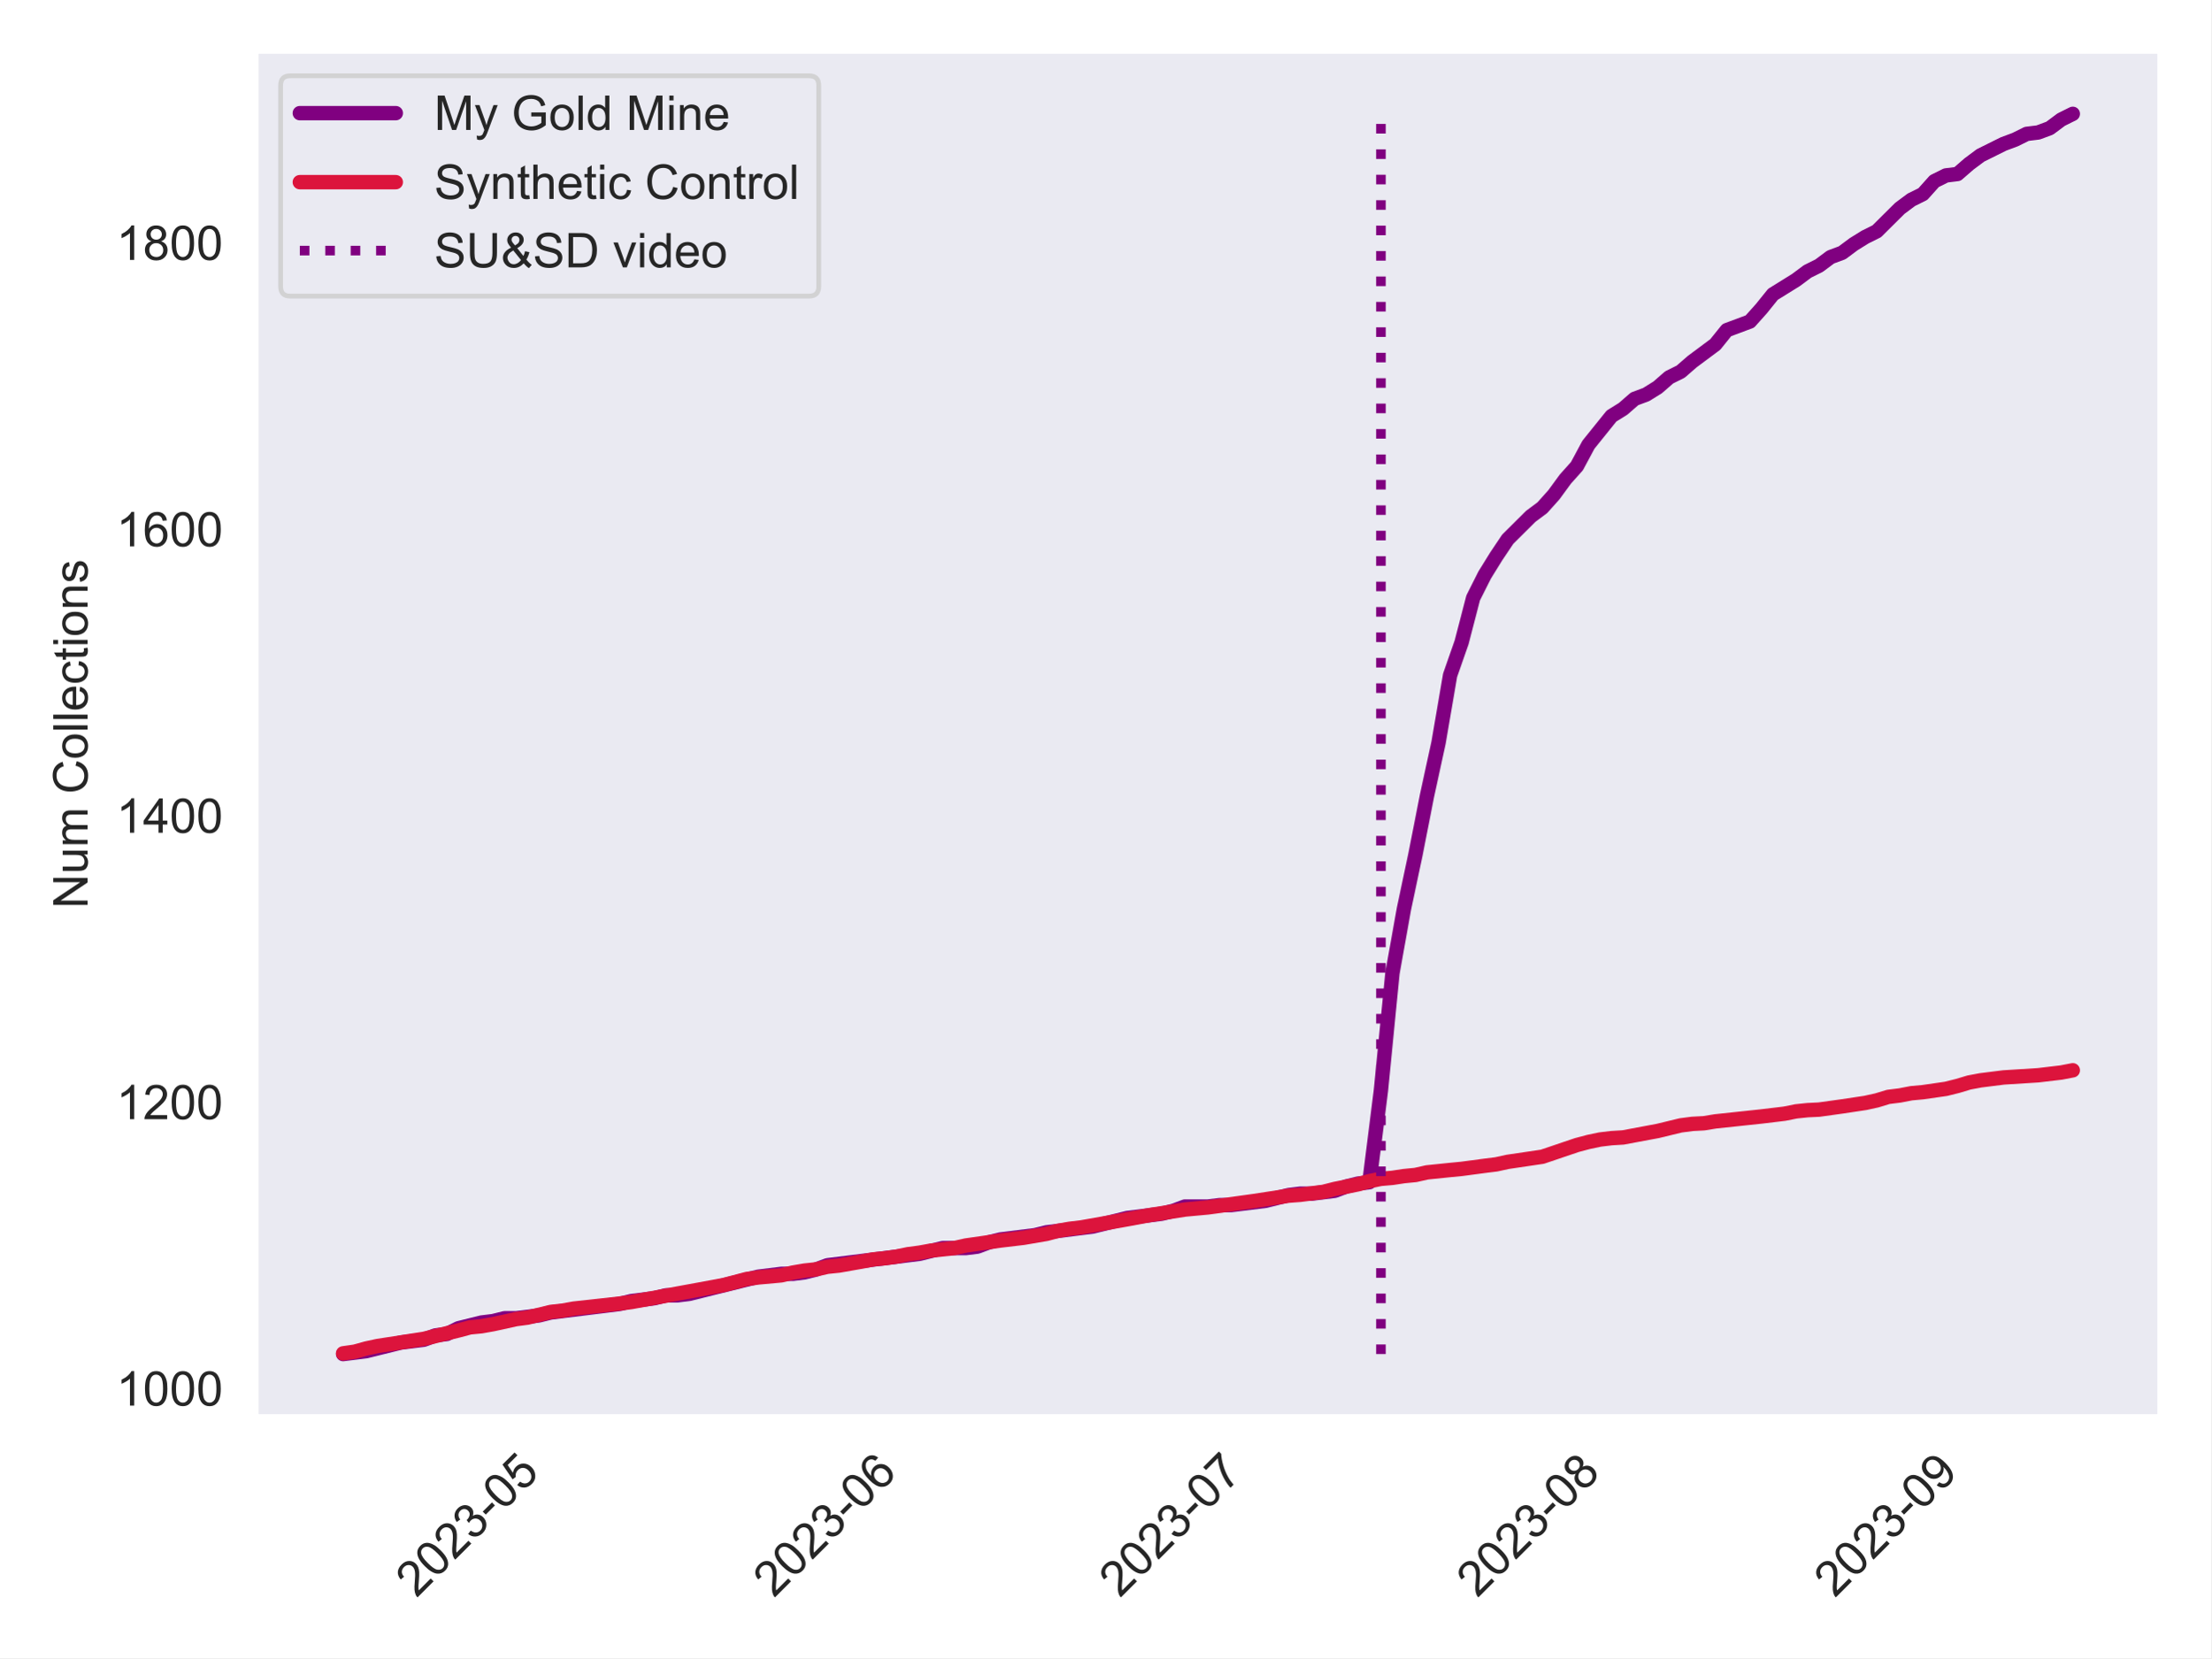
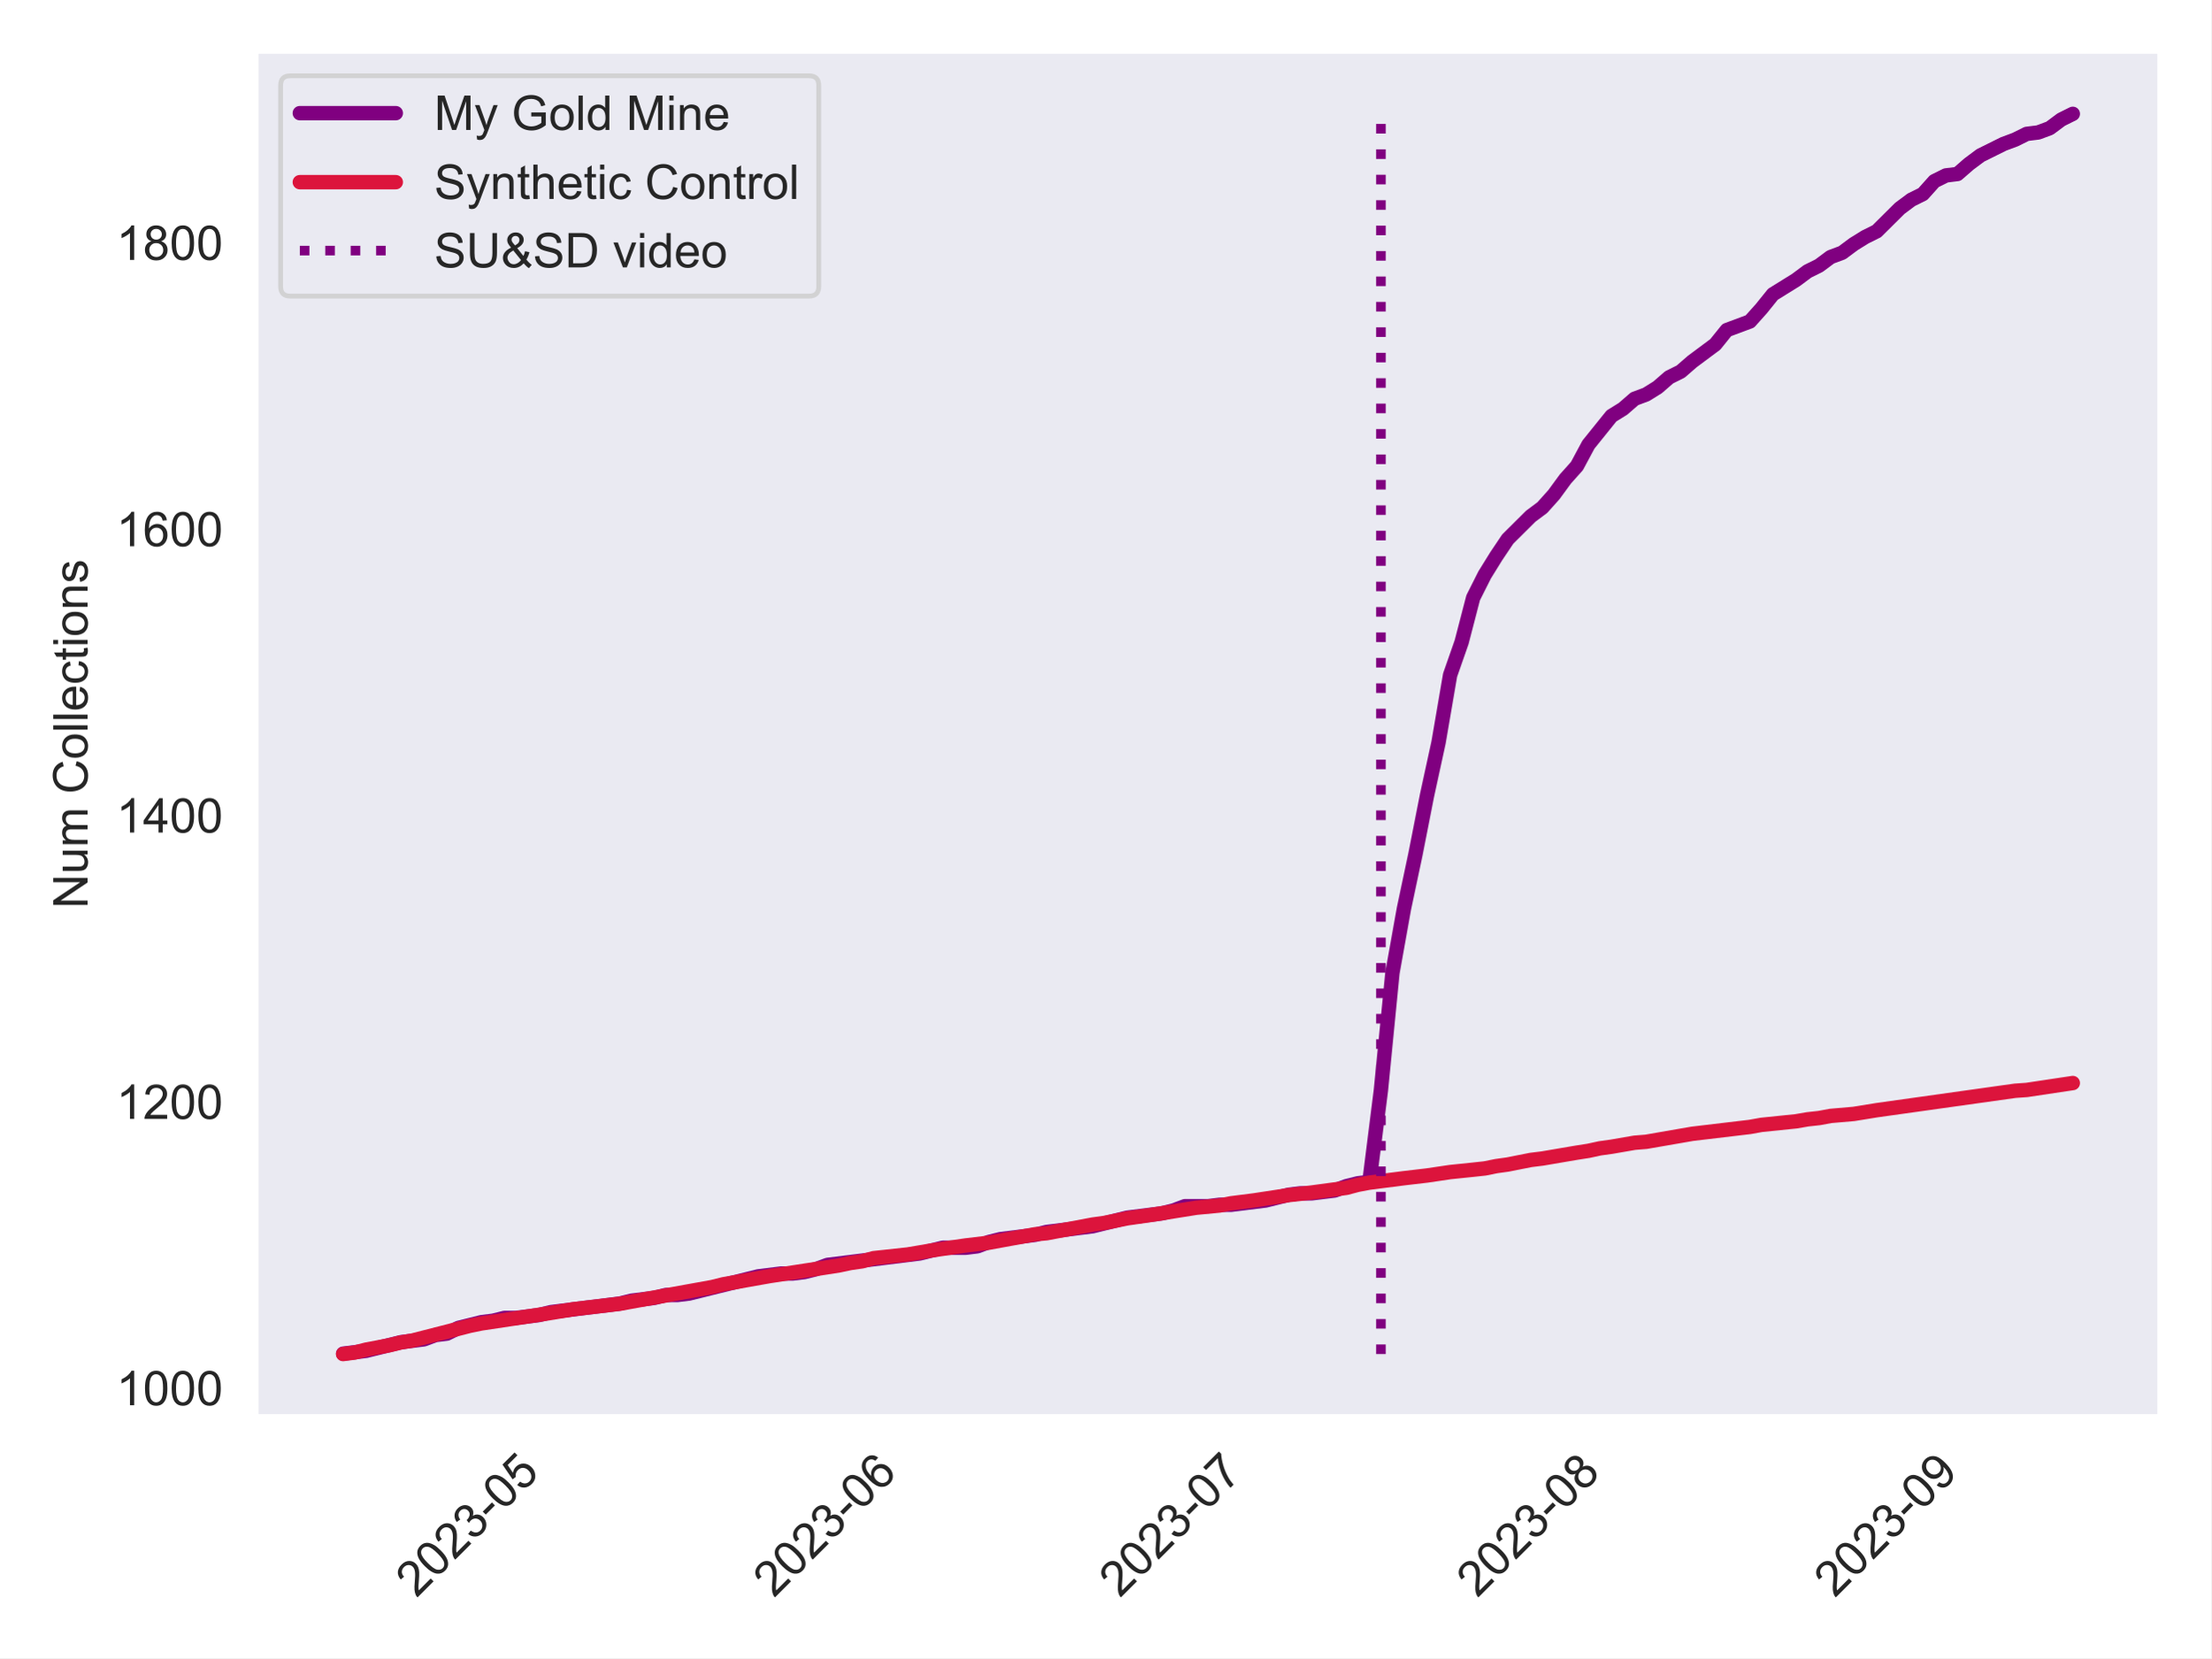
<svg xmlns="http://www.w3.org/2000/svg" xmlns:xlink="http://www.w3.org/1999/xlink" width="460.8pt" height="345.6pt" viewBox="0 0 460.8 345.6" version="1.1">
  <defs>
    <style type="text/css">*{stroke-linejoin: round; stroke-linecap: butt}</style>
  </defs>
  <g id="figure_1">
    <g id="patch_1">
      <path d="M 0 345.6  L 460.8 345.6  L 460.8 0  L 0 0  z " style="fill: #ffffff" />
    </g>
    <g id="axes_1">
      <g id="patch_2">
        <path d="M 53.48 295.153  L 450 295.153  L 450 10.8  L 53.48 10.8  z " style="fill: #eaeaf2" />
      </g>
      <g id="matplotlib.axis_1">
        <g id="xtick_1">
          <g id="text_1">
            <g style="fill: #262626" transform="translate(86.79253 333.1617) rotate(-45) scale(0.1 -0.1)">
              <defs>
                <path id="ArialMT-32" d="M 3222 541  L 3222 0  L 194 0  Q 188 203 259 391  Q 375 700 629 1000  Q 884 1300 1366 1694  Q 2113 2306 2375 2664  Q 2638 3022 2638 3341  Q 2638 3675 2398 3904  Q 2159 4134 1775 4134  Q 1369 4134 1125 3890  Q 881 3647 878 3216  L 300 3275  Q 359 3922 746 4261  Q 1134 4600 1788 4600  Q 2447 4600 2831 4234  Q 3216 3869 3216 3328  Q 3216 3053 3103 2787  Q 2991 2522 2730 2228  Q 2469 1934 1863 1422  Q 1356 997 1212 845  Q 1069 694 975 541  L 3222 541  z " transform="scale(0.015625)" />
                <path id="ArialMT-30" d="M 266 2259  Q 266 3072 433 3567  Q 600 4063 929 4331  Q 1259 4600 1759 4600  Q 2128 4600 2406 4451  Q 2684 4303 2865 4023  Q 3047 3744 3150 3342  Q 3253 2941 3253 2259  Q 3253 1453 3087 958  Q 2922 463 2592 192  Q 2263 -78 1759 -78  Q 1097 -78 719 397  Q 266 969 266 2259  z M 844 2259  Q 844 1131 1108 757  Q 1372 384 1759 384  Q 2147 384 2411 759  Q 2675 1134 2675 2259  Q 2675 3391 2411 3762  Q 2147 4134 1753 4134  Q 1366 4134 1134 3806  Q 844 3388 844 2259  z " transform="scale(0.015625)" />
                <path id="ArialMT-33" d="M 269 1209  L 831 1284  Q 928 806 1161 595  Q 1394 384 1728 384  Q 2125 384 2398 659  Q 2672 934 2672 1341  Q 2672 1728 2419 1979  Q 2166 2231 1775 2231  Q 1616 2231 1378 2169  L 1441 2663  Q 1497 2656 1531 2656  Q 1891 2656 2178 2843  Q 2466 3031 2466 3422  Q 2466 3731 2256 3934  Q 2047 4138 1716 4138  Q 1388 4138 1169 3931  Q 950 3725 888 3313  L 325 3413  Q 428 3978 793 4289  Q 1159 4600 1703 4600  Q 2078 4600 2393 4439  Q 2709 4278 2876 4000  Q 3044 3722 3044 3409  Q 3044 3113 2884 2869  Q 2725 2625 2413 2481  Q 2819 2388 3044 2092  Q 3269 1797 3269 1353  Q 3269 753 2831 336  Q 2394 -81 1725 -81  Q 1122 -81 723 278  Q 325 638 269 1209  z " transform="scale(0.015625)" />
                <path id="ArialMT-2d" d="M 203 1375  L 203 1941  L 1931 1941  L 1931 1375  L 203 1375  z " transform="scale(0.015625)" />
                <path id="ArialMT-35" d="M 266 1200  L 856 1250  Q 922 819 1161 601  Q 1400 384 1738 384  Q 2144 384 2425 690  Q 2706 997 2706 1503  Q 2706 1984 2436 2262  Q 2166 2541 1728 2541  Q 1456 2541 1237 2417  Q 1019 2294 894 2097  L 366 2166  L 809 4519  L 3088 4519  L 3088 3981  L 1259 3981  L 1013 2750  Q 1425 3038 1878 3038  Q 2478 3038 2890 2622  Q 3303 2206 3303 1553  Q 3303 931 2941 478  Q 2500 -78 1738 -78  Q 1113 -78 717 272  Q 322 622 266 1200  z " transform="scale(0.015625)" />
              </defs>
              <use xlink:href="#ArialMT-32" />
              <use xlink:href="#ArialMT-30" x="55.615" />
              <use xlink:href="#ArialMT-32" x="111.23" />
              <use xlink:href="#ArialMT-33" x="166.846" />
              <use xlink:href="#ArialMT-2d" x="222.461" />
              <use xlink:href="#ArialMT-30" x="255.762" />
              <use xlink:href="#ArialMT-35" x="311.377" />
            </g>
          </g>
        </g>
        <g id="xtick_2">
          <g id="text_2">
            <g style="fill: #262626" transform="translate(161.2902 333.1617) rotate(-45) scale(0.1 -0.1)">
              <defs>
                <path id="ArialMT-36" d="M 3184 3459  L 2625 3416  Q 2550 3747 2413 3897  Q 2184 4138 1850 4138  Q 1581 4138 1378 3988  Q 1113 3794 959 3422  Q 806 3050 800 2363  Q 1003 2672 1297 2822  Q 1591 2972 1913 2972  Q 2475 2972 2870 2558  Q 3266 2144 3266 1488  Q 3266 1056 3080 686  Q 2894 316 2569 119  Q 2244 -78 1831 -78  Q 1128 -78 684 439  Q 241 956 241 2144  Q 241 3472 731 4075  Q 1159 4600 1884 4600  Q 2425 4600 2770 4297  Q 3116 3994 3184 3459  z M 888 1484  Q 888 1194 1011 928  Q 1134 663 1356 523  Q 1578 384 1822 384  Q 2178 384 2434 671  Q 2691 959 2691 1453  Q 2691 1928 2437 2201  Q 2184 2475 1800 2475  Q 1419 2475 1153 2201  Q 888 1928 888 1484  z " transform="scale(0.015625)" />
              </defs>
              <use xlink:href="#ArialMT-32" />
              <use xlink:href="#ArialMT-30" x="55.615" />
              <use xlink:href="#ArialMT-32" x="111.23" />
              <use xlink:href="#ArialMT-33" x="166.846" />
              <use xlink:href="#ArialMT-2d" x="222.461" />
              <use xlink:href="#ArialMT-30" x="255.762" />
              <use xlink:href="#ArialMT-36" x="311.377" />
            </g>
          </g>
        </g>
        <g id="xtick_3">
          <g id="text_3">
            <g style="fill: #262626" transform="translate(233.3848 333.1617) rotate(-45) scale(0.1 -0.1)">
              <defs>
                <path id="ArialMT-37" d="M 303 3981  L 303 4522  L 3269 4522  L 3269 4084  Q 2831 3619 2401 2847  Q 1972 2075 1738 1259  Q 1569 684 1522 0  L 944 0  Q 953 541 1156 1306  Q 1359 2072 1739 2783  Q 2119 3494 2547 3981  L 303 3981  z " transform="scale(0.015625)" />
              </defs>
              <use xlink:href="#ArialMT-32" />
              <use xlink:href="#ArialMT-30" x="55.615" />
              <use xlink:href="#ArialMT-32" x="111.23" />
              <use xlink:href="#ArialMT-33" x="166.846" />
              <use xlink:href="#ArialMT-2d" x="222.461" />
              <use xlink:href="#ArialMT-30" x="255.762" />
              <use xlink:href="#ArialMT-37" x="311.377" />
            </g>
          </g>
        </g>
        <g id="xtick_4">
          <g id="text_4">
            <g style="fill: #262626" transform="translate(307.8825 333.1617) rotate(-45) scale(0.1 -0.1)">
              <defs>
                <path id="ArialMT-38" d="M 1131 2484  Q 781 2613 612 2850  Q 444 3088 444 3419  Q 444 3919 803 4259  Q 1163 4600 1759 4600  Q 2359 4600 2725 4251  Q 3091 3903 3091 3403  Q 3091 3084 2923 2848  Q 2756 2613 2416 2484  Q 2838 2347 3058 2040  Q 3278 1734 3278 1309  Q 3278 722 2862 322  Q 2447 -78 1769 -78  Q 1091 -78 675 323  Q 259 725 259 1325  Q 259 1772 486 2073  Q 713 2375 1131 2484  z M 1019 3438  Q 1019 3113 1228 2906  Q 1438 2700 1772 2700  Q 2097 2700 2305 2904  Q 2513 3109 2513 3406  Q 2513 3716 2298 3927  Q 2084 4138 1766 4138  Q 1444 4138 1231 3931  Q 1019 3725 1019 3438  z M 838 1322  Q 838 1081 952 856  Q 1066 631 1291 507  Q 1516 384 1775 384  Q 2178 384 2440 643  Q 2703 903 2703 1303  Q 2703 1709 2433 1975  Q 2163 2241 1756 2241  Q 1359 2241 1098 1978  Q 838 1716 838 1322  z " transform="scale(0.015625)" />
              </defs>
              <use xlink:href="#ArialMT-32" />
              <use xlink:href="#ArialMT-30" x="55.615" />
              <use xlink:href="#ArialMT-32" x="111.23" />
              <use xlink:href="#ArialMT-33" x="166.846" />
              <use xlink:href="#ArialMT-2d" x="222.461" />
              <use xlink:href="#ArialMT-30" x="255.762" />
              <use xlink:href="#ArialMT-38" x="311.377" />
            </g>
          </g>
        </g>
        <g id="xtick_5">
          <g id="text_5">
            <g style="fill: #262626" transform="translate(382.3802 333.1617) rotate(-45) scale(0.1 -0.1)">
              <defs>
                <path id="ArialMT-39" d="M 350 1059  L 891 1109  Q 959 728 1153 556  Q 1347 384 1650 384  Q 1909 384 2104 503  Q 2300 622 2425 820  Q 2550 1019 2634 1356  Q 2719 1694 2719 2044  Q 2719 2081 2716 2156  Q 2547 1888 2255 1720  Q 1963 1553 1622 1553  Q 1053 1553 659 1965  Q 266 2378 266 3053  Q 266 3750 677 4175  Q 1088 4600 1706 4600  Q 2153 4600 2523 4359  Q 2894 4119 3086 3673  Q 3278 3228 3278 2384  Q 3278 1506 3087 986  Q 2897 466 2520 194  Q 2144 -78 1638 -78  Q 1100 -78 759 220  Q 419 519 350 1059  z M 2653 3081  Q 2653 3566 2395 3850  Q 2138 4134 1775 4134  Q 1400 4134 1122 3828  Q 844 3522 844 3034  Q 844 2597 1108 2323  Q 1372 2050 1759 2050  Q 2150 2050 2401 2323  Q 2653 2597 2653 3081  z " transform="scale(0.015625)" />
              </defs>
              <use xlink:href="#ArialMT-32" />
              <use xlink:href="#ArialMT-30" x="55.615" />
              <use xlink:href="#ArialMT-32" x="111.23" />
              <use xlink:href="#ArialMT-33" x="166.846" />
              <use xlink:href="#ArialMT-2d" x="222.461" />
              <use xlink:href="#ArialMT-30" x="255.762" />
              <use xlink:href="#ArialMT-39" x="311.377" />
            </g>
          </g>
        </g>
      </g>
      <g id="matplotlib.axis_2">
        <g id="ytick_1">
          <g id="text_6">
-             <g style="fill: #262626" transform="translate(24.23625 292.9707) scale(0.1 -0.1)">
+             <g style="fill: #262626" transform="translate(24.23625 292.8938) scale(0.1 -0.1)">
              <defs>
                <path id="ArialMT-31" d="M 2384 0  L 1822 0  L 1822 3584  Q 1619 3391 1289 3197  Q 959 3003 697 2906  L 697 3450  Q 1169 3672 1522 3987  Q 1875 4303 2022 4600  L 2384 4600  L 2384 0  z " transform="scale(0.015625)" />
              </defs>
              <use xlink:href="#ArialMT-31" />
              <use xlink:href="#ArialMT-30" x="55.615" />
              <use xlink:href="#ArialMT-30" x="111.23" />
              <use xlink:href="#ArialMT-30" x="166.846" />
            </g>
          </g>
        </g>
        <g id="ytick_2">
          <g id="text_7">
-             <g style="fill: #262626" transform="translate(24.23625 233.2703) scale(0.1 -0.1)">
+             <g style="fill: #262626" transform="translate(24.23625 233.2107) scale(0.1 -0.1)">
              <use xlink:href="#ArialMT-31" />
              <use xlink:href="#ArialMT-32" x="55.615" />
              <use xlink:href="#ArialMT-30" x="111.23" />
              <use xlink:href="#ArialMT-30" x="166.846" />
            </g>
          </g>
        </g>
        <g id="ytick_3">
          <g id="text_8">
-             <g style="fill: #262626" transform="translate(24.23625 173.57) scale(0.1 -0.1)">
+             <g style="fill: #262626" transform="translate(24.23625 173.5276) scale(0.1 -0.1)">
              <defs>
                <path id="ArialMT-34" d="M 2069 0  L 2069 1097  L 81 1097  L 81 1613  L 2172 4581  L 2631 4581  L 2631 1613  L 3250 1613  L 3250 1097  L 2631 1097  L 2631 0  L 2069 0  z M 2069 1613  L 2069 3678  L 634 1613  L 2069 1613  z " transform="scale(0.015625)" />
              </defs>
              <use xlink:href="#ArialMT-31" />
              <use xlink:href="#ArialMT-34" x="55.615" />
              <use xlink:href="#ArialMT-30" x="111.23" />
              <use xlink:href="#ArialMT-30" x="166.846" />
            </g>
          </g>
        </g>
        <g id="ytick_4">
          <g id="text_9">
-             <g style="fill: #262626" transform="translate(24.23625 113.8696) scale(0.1 -0.1)">
+             <g style="fill: #262626" transform="translate(24.23625 113.8445) scale(0.1 -0.1)">
              <use xlink:href="#ArialMT-31" />
              <use xlink:href="#ArialMT-36" x="55.615" />
              <use xlink:href="#ArialMT-30" x="111.23" />
              <use xlink:href="#ArialMT-30" x="166.846" />
            </g>
          </g>
        </g>
        <g id="ytick_5">
          <g id="text_10">
-             <g style="fill: #262626" transform="translate(24.23625 54.1692) scale(0.1 -0.1)">
+             <g style="fill: #262626" transform="translate(24.23625 54.16143) scale(0.1 -0.1)">
              <use xlink:href="#ArialMT-31" />
              <use xlink:href="#ArialMT-38" x="55.615" />
              <use xlink:href="#ArialMT-30" x="111.23" />
              <use xlink:href="#ArialMT-30" x="166.846" />
            </g>
          </g>
        </g>
        <g id="text_11">
          <g style="fill: #262626" transform="translate(18.24875 189.3764) rotate(-90) scale(0.1 -0.1)">
            <defs>
              <path id="ArialMT-4e" d="M 488 0  L 488 4581  L 1109 4581  L 3516 984  L 3516 4581  L 4097 4581  L 4097 0  L 3475 0  L 1069 3600  L 1069 0  L 488 0  z " transform="scale(0.015625)" />
              <path id="ArialMT-75" d="M 2597 0  L 2597 488  Q 2209 -75 1544 -75  Q 1250 -75 995 37  Q 741 150 617 320  Q 494 491 444 738  Q 409 903 409 1263  L 409 3319  L 972 3319  L 972 1478  Q 972 1038 1006 884  Q 1059 663 1231 536  Q 1403 409 1656 409  Q 1909 409 2131 539  Q 2353 669 2445 892  Q 2538 1116 2538 1541  L 2538 3319  L 3100 3319  L 3100 0  L 2597 0  z " transform="scale(0.015625)" />
              <path id="ArialMT-6d" d="M 422 0  L 422 3319  L 925 3319  L 925 2853  Q 1081 3097 1340 3245  Q 1600 3394 1931 3394  Q 2300 3394 2536 3241  Q 2772 3088 2869 2813  Q 3263 3394 3894 3394  Q 4388 3394 4653 3120  Q 4919 2847 4919 2278  L 4919 0  L 4359 0  L 4359 2091  Q 4359 2428 4304 2576  Q 4250 2725 4106 2815  Q 3963 2906 3769 2906  Q 3419 2906 3187 2673  Q 2956 2441 2956 1928  L 2956 0  L 2394 0  L 2394 2156  Q 2394 2531 2256 2718  Q 2119 2906 1806 2906  Q 1569 2906 1367 2781  Q 1166 2656 1075 2415  Q 984 2175 984 1722  L 984 0  L 422 0  z " transform="scale(0.015625)" />
              <path id="ArialMT-20" transform="scale(0.015625)" />
              <path id="ArialMT-43" d="M 3763 1606  L 4369 1453  Q 4178 706 3683 314  Q 3188 -78 2472 -78  Q 1731 -78 1267 223  Q 803 525 561 1097  Q 319 1669 319 2325  Q 319 3041 592 3573  Q 866 4106 1370 4382  Q 1875 4659 2481 4659  Q 3169 4659 3637 4309  Q 4106 3959 4291 3325  L 3694 3184  Q 3534 3684 3231 3912  Q 2928 4141 2469 4141  Q 1941 4141 1586 3887  Q 1231 3634 1087 3207  Q 944 2781 944 2328  Q 944 1744 1114 1308  Q 1284 872 1643 656  Q 2003 441 2422 441  Q 2931 441 3284 734  Q 3638 1028 3763 1606  z " transform="scale(0.015625)" />
              <path id="ArialMT-6f" d="M 213 1659  Q 213 2581 725 3025  Q 1153 3394 1769 3394  Q 2453 3394 2887 2945  Q 3322 2497 3322 1706  Q 3322 1066 3130 698  Q 2938 331 2570 128  Q 2203 -75 1769 -75  Q 1072 -75 642 372  Q 213 819 213 1659  z M 791 1659  Q 791 1022 1069 705  Q 1347 388 1769 388  Q 2188 388 2466 706  Q 2744 1025 2744 1678  Q 2744 2294 2464 2611  Q 2184 2928 1769 2928  Q 1347 2928 1069 2612  Q 791 2297 791 1659  z " transform="scale(0.015625)" />
              <path id="ArialMT-6c" d="M 409 0  L 409 4581  L 972 4581  L 972 0  L 409 0  z " transform="scale(0.015625)" />
              <path id="ArialMT-65" d="M 2694 1069  L 3275 997  Q 3138 488 2766 206  Q 2394 -75 1816 -75  Q 1088 -75 661 373  Q 234 822 234 1631  Q 234 2469 665 2931  Q 1097 3394 1784 3394  Q 2450 3394 2872 2941  Q 3294 2488 3294 1666  Q 3294 1616 3291 1516  L 816 1516  Q 847 969 1125 678  Q 1403 388 1819 388  Q 2128 388 2347 550  Q 2566 713 2694 1069  z M 847 1978  L 2700 1978  Q 2663 2397 2488 2606  Q 2219 2931 1791 2931  Q 1403 2931 1139 2672  Q 875 2413 847 1978  z " transform="scale(0.015625)" />
              <path id="ArialMT-63" d="M 2588 1216  L 3141 1144  Q 3050 572 2676 248  Q 2303 -75 1759 -75  Q 1078 -75 664 370  Q 250 816 250 1647  Q 250 2184 428 2587  Q 606 2991 970 3192  Q 1334 3394 1763 3394  Q 2303 3394 2647 3120  Q 2991 2847 3088 2344  L 2541 2259  Q 2463 2594 2264 2762  Q 2066 2931 1784 2931  Q 1359 2931 1093 2626  Q 828 2322 828 1663  Q 828 994 1084 691  Q 1341 388 1753 388  Q 2084 388 2306 591  Q 2528 794 2588 1216  z " transform="scale(0.015625)" />
              <path id="ArialMT-74" d="M 1650 503  L 1731 6  Q 1494 -44 1306 -44  Q 1000 -44 831 53  Q 663 150 594 308  Q 525 466 525 972  L 525 2881  L 113 2881  L 113 3319  L 525 3319  L 525 4141  L 1084 4478  L 1084 3319  L 1650 3319  L 1650 2881  L 1084 2881  L 1084 941  Q 1084 700 1114 631  Q 1144 563 1211 522  Q 1278 481 1403 481  Q 1497 481 1650 503  z " transform="scale(0.015625)" />
              <path id="ArialMT-69" d="M 425 3934  L 425 4581  L 988 4581  L 988 3934  L 425 3934  z M 425 0  L 425 3319  L 988 3319  L 988 0  L 425 0  z " transform="scale(0.015625)" />
              <path id="ArialMT-6e" d="M 422 0  L 422 3319  L 928 3319  L 928 2847  Q 1294 3394 1984 3394  Q 2284 3394 2536 3286  Q 2788 3178 2913 3003  Q 3038 2828 3088 2588  Q 3119 2431 3119 2041  L 3119 0  L 2556 0  L 2556 2019  Q 2556 2363 2490 2533  Q 2425 2703 2258 2804  Q 2091 2906 1866 2906  Q 1506 2906 1245 2678  Q 984 2450 984 1813  L 984 0  L 422 0  z " transform="scale(0.015625)" />
              <path id="ArialMT-73" d="M 197 991  L 753 1078  Q 800 744 1014 566  Q 1228 388 1613 388  Q 2000 388 2187 545  Q 2375 703 2375 916  Q 2375 1106 2209 1216  Q 2094 1291 1634 1406  Q 1016 1563 777 1677  Q 538 1791 414 1992  Q 291 2194 291 2438  Q 291 2659 392 2848  Q 494 3038 669 3163  Q 800 3259 1026 3326  Q 1253 3394 1513 3394  Q 1903 3394 2198 3281  Q 2494 3169 2634 2976  Q 2775 2784 2828 2463  L 2278 2388  Q 2241 2644 2061 2787  Q 1881 2931 1553 2931  Q 1166 2931 1000 2803  Q 834 2675 834 2503  Q 834 2394 903 2306  Q 972 2216 1119 2156  Q 1203 2125 1616 2013  Q 2213 1853 2448 1751  Q 2684 1650 2818 1456  Q 2953 1263 2953 975  Q 2953 694 2789 445  Q 2625 197 2315 61  Q 2006 -75 1616 -75  Q 969 -75 630 194  Q 291 463 197 991  z " transform="scale(0.015625)" />
            </defs>
            <use xlink:href="#ArialMT-4e" />
            <use xlink:href="#ArialMT-75" x="72.217" />
            <use xlink:href="#ArialMT-6d" x="127.832" />
            <use xlink:href="#ArialMT-20" x="211.133" />
            <use xlink:href="#ArialMT-43" x="238.916" />
            <use xlink:href="#ArialMT-6f" x="311.133" />
            <use xlink:href="#ArialMT-6c" x="366.748" />
            <use xlink:href="#ArialMT-6c" x="388.965" />
            <use xlink:href="#ArialMT-65" x="411.182" />
            <use xlink:href="#ArialMT-63" x="466.797" />
            <use xlink:href="#ArialMT-74" x="516.797" />
            <use xlink:href="#ArialMT-69" x="544.58" />
            <use xlink:href="#ArialMT-6f" x="566.797" />
            <use xlink:href="#ArialMT-6e" x="622.412" />
            <use xlink:href="#ArialMT-73" x="678.027" />
          </g>
        </g>
      </g>
      <g id="PolyCollection_1" />
      <g id="PolyCollection_2" />
      <g id="line2d_1">
-         <path d="M 71.504 282.228  L 76.31 281.631  L 83.519 279.84  L 88.326 279.243  L 90.729 278.347  L 93.132 278.049  L 95.535 276.855  L 100.341 275.661  L 102.745 275.362  L 105.148 274.765  L 107.551 274.765  L 112.357 274.168  L 114.76 273.571  L 129.179 271.78  L 131.582 271.183  L 136.389 270.586  L 138.792 269.989  L 141.195 269.989  L 143.598 269.691  L 158.017 266.109  L 162.823 265.512  L 165.227 265.512  L 167.63 265.213  L 170.033 264.616  L 172.436 263.721  L 191.661 261.333  L 196.468 260.139  L 201.274 260.139  L 203.677 259.84  L 206.08 258.945  L 208.483 258.348  L 215.693 257.452  L 218.096 256.855  L 227.708 255.661  L 234.918 253.87  L 242.127 252.975  L 244.531 252.378  L 246.934 251.482  L 251.74 251.482  L 254.143 251.184  L 256.546 251.184  L 263.756 250.288  L 268.562 249.094  L 270.965 248.796  L 273.368 248.796  L 278.175 248.199  L 280.578 247.303  L 282.981 246.706  L 285.384 246.408  L 287.787 227.303  L 290.19 202.826  L 292.594 189.394  L 294.997 178.051  L 297.4 165.812  L 299.803 154.767  L 302.206 140.738  L 304.609 133.872  L 307.012 124.619  L 309.416 119.843  L 311.819 115.962  L 314.222 112.38  L 319.028 107.604  L 321.431 105.813  L 323.835 103.127  L 326.238 99.843  L 328.641 97.157  L 331.044 92.679  L 335.85 86.709  L 338.253 85.217  L 340.657 83.127  L 343.06 82.231  L 345.463 80.739  L 347.866 78.649  L 350.269 77.455  L 352.672 75.366  L 357.479 71.784  L 359.882 68.799  L 364.688 67.008  L 367.091 64.321  L 369.494 61.336  L 374.301 58.351  L 376.704 56.56  L 379.107 55.366  L 381.51 53.575  L 383.913 52.68  L 386.316 50.889  L 388.72 49.396  L 391.123 48.202  L 395.929 43.426  L 398.332 41.635  L 400.735 40.441  L 403.139 37.755  L 405.542 36.561  L 407.945 36.262  L 410.348 34.173  L 412.751 32.382  L 417.557 29.994  L 419.961 29.098  L 422.364 27.904  L 424.767 27.606  L 427.17 26.71  L 429.573 24.919  L 431.976 23.725  L 431.976 23.725  " clip-path="url(#p49bac0c9fb)" style="fill: none; stroke: #800080; stroke-width: 3; stroke-linecap: round" />
+         <path d="M 71.504 282.153  L 76.31 281.556  L 83.519 279.766  L 88.326 279.169  L 90.729 278.274  L 93.132 277.975  L 95.535 276.781  L 100.341 275.588  L 102.745 275.289  L 105.148 274.693  L 107.551 274.693  L 112.357 274.096  L 114.76 273.499  L 129.179 271.708  L 131.582 271.112  L 136.389 270.515  L 138.792 269.918  L 141.195 269.918  L 143.598 269.62  L 158.017 266.039  L 162.823 265.442  L 165.227 265.442  L 167.63 265.143  L 170.033 264.546  L 172.436 263.651  L 191.661 261.264  L 196.468 260.07  L 201.274 260.07  L 203.677 259.772  L 206.08 258.877  L 208.483 258.28  L 215.693 257.384  L 218.096 256.788  L 227.708 255.594  L 234.918 253.803  L 242.127 252.908  L 244.531 252.311  L 246.934 251.416  L 251.74 251.416  L 254.143 251.118  L 256.546 251.118  L 263.756 250.222  L 268.562 249.029  L 270.965 248.73  L 273.368 248.73  L 278.175 248.134  L 280.578 247.238  L 282.981 246.642  L 285.384 246.343  L 287.787 227.245  L 290.19 202.774  L 292.594 189.346  L 294.997 178.006  L 297.4 165.771  L 299.803 154.73  L 302.206 140.704  L 304.609 133.84  L 307.012 124.59  L 309.416 119.815  L 311.819 115.936  L 314.222 112.355  L 319.028 107.58  L 321.431 105.789  L 323.835 103.104  L 326.238 99.821  L 328.641 97.135  L 331.044 92.659  L 335.85 86.691  L 338.253 85.199  L 340.657 83.11  L 343.06 82.215  L 345.463 80.722  L 347.866 78.634  L 350.269 77.44  L 352.672 75.351  L 357.479 71.77  L 359.882 68.786  L 364.688 66.995  L 367.091 64.31  L 369.494 61.325  L 374.301 58.341  L 376.704 56.551  L 379.107 55.357  L 381.51 53.567  L 383.913 52.671  L 386.316 50.881  L 388.72 49.389  L 391.123 48.195  L 395.929 43.421  L 398.332 41.63  L 400.735 40.436  L 403.139 37.751  L 405.542 36.557  L 407.945 36.259  L 410.348 34.17  L 412.751 32.379  L 417.557 29.992  L 419.961 29.097  L 422.364 27.903  L 424.767 27.605  L 427.17 26.709  L 429.573 24.919  L 431.976 23.725  L 431.976 23.725  " clip-path="url(#pde95c46df1)" style="fill: none; stroke: #800080; stroke-width: 3; stroke-linecap: round" />
      </g>
      <g id="line2d_2">
-         <path d="M 71.504 282.082  L 73.907 281.736  L 76.31 281.072  L 78.713 280.55  L 88.326 279.063  L 95.535 277.312  L 97.938 276.667  L 100.341 276.433  L 102.745 276.007  L 107.551 274.948  L 109.954 274.633  L 114.76 273.453  L 117.164 273.195  L 119.567 272.758  L 129.179 271.695  L 131.582 271.388  L 150.808 267.855  L 155.614 266.593  L 158.017 266.262  L 162.823 265.823  L 165.227 265.25  L 167.63 264.837  L 170.033 264.58  L 172.436 264.037  L 174.839 263.791  L 179.645 262.943  L 182.049 262.486  L 184.452 262.26  L 186.855 261.921  L 189.258 261.409  L 191.661 261.095  L 194.064 260.657  L 198.871 260.15  L 201.274 259.606  L 208.483 258.57  L 213.29 257.998  L 218.096 257.181  L 220.499 256.544  L 222.902 256.122  L 225.305 255.838  L 234.918 254.142  L 239.724 253.245  L 246.934 252.11  L 251.74 251.664  L 261.353 250.333  L 268.562 249.221  L 270.965 249.042  L 275.772 248.423  L 278.175 247.814  L 282.981 246.857  L 285.384 246.19  L 287.787 245.711  L 290.19 245.503  L 292.594 245.137  L 294.997 244.902  L 297.4 244.362  L 302.206 243.866  L 304.609 243.633  L 309.416 242.993  L 311.819 242.693  L 314.222 242.166  L 321.431 241.101  L 328.641 238.659  L 331.044 238.024  L 333.447 237.516  L 335.85 237.225  L 338.253 237.08  L 345.463 235.731  L 350.269 234.568  L 352.672 234.253  L 355.076 234.125  L 357.479 233.733  L 362.285 233.222  L 367.091 232.706  L 371.898 232.127  L 374.301 231.647  L 376.704 231.396  L 379.107 231.279  L 383.913 230.609  L 388.72 229.889  L 391.123 229.36  L 393.526 228.63  L 395.929 228.331  L 398.332 227.865  L 400.735 227.644  L 405.542 226.952  L 407.945 226.352  L 410.348 225.631  L 412.751 225.18  L 417.557 224.572  L 424.767 224.119  L 429.573 223.549  L 431.976 223.085  L 431.976 223.085  " clip-path="url(#p49bac0c9fb)" style="fill: none; stroke: #dc143c; stroke-width: 3; stroke-linecap: round" />
+         <path d="M 71.504 282.228  L 73.907 281.917  L 76.31 281.302  L 81.116 280.404  L 83.519 279.816  L 85.923 279.42  L 97.938 276.338  L 100.341 275.848  L 112.357 274.042  L 119.567 272.877  L 129.179 271.745  L 148.404 268.269  L 150.808 267.676  L 160.42 265.973  L 174.839 263.76  L 177.242 263.25  L 179.645 262.907  L 182.049 262.244  L 189.258 261.466  L 194.064 260.646  L 201.274 259.594  L 206.08 259.02  L 215.693 257.264  L 218.096 257.055  L 227.708 255.239  L 230.112 254.912  L 234.918 253.945  L 239.724 253.258  L 249.337 251.729  L 254.143 251.272  L 256.546 250.81  L 261.353 250.201  L 268.562 249.101  L 273.368 248.563  L 280.578 247.587  L 282.981 246.954  L 285.384 246.5  L 292.594 245.578  L 297.4 245.014  L 302.206 244.301  L 307.012 243.805  L 309.416 243.544  L 311.819 243.059  L 314.222 242.724  L 319.028 241.771  L 321.431 241.474  L 328.641 240.246  L 331.044 239.871  L 333.447 239.35  L 335.85 239.017  L 340.657 238.183  L 343.06 237.989  L 352.672 236.321  L 364.688 234.892  L 367.091 234.459  L 374.301 233.719  L 376.704 233.304  L 379.107 233.041  L 381.51 232.596  L 386.316 232.18  L 391.123 231.401  L 419.961 227.351  L 422.364 227.184  L 431.976 225.741  L 431.976 225.741  " clip-path="url(#pde95c46df1)" style="fill: none; stroke: #dc143c; stroke-width: 3; stroke-linecap: round" />
      </g>
      <g id="LineCollection_1">
-         <path d="M 287.787 282.228  L 287.787 23.725  " clip-path="url(#p49bac0c9fb)" style="fill: none; stroke-dasharray: 2,3.3; stroke-dashoffset: 0; stroke: #800080; stroke-width: 2" />
+         <path d="M 287.787 282.228  L 287.787 23.725  " clip-path="url(#pde95c46df1)" style="fill: none; stroke-dasharray: 2,3.3; stroke-dashoffset: 0; stroke: #800080; stroke-width: 2" />
      </g>
      <g id="patch_3">
        <path d="M 53.48 295.153  L 53.48 10.8  " style="fill: none; stroke: #ffffff; stroke-width: 0.8; stroke-linejoin: miter; stroke-linecap: square" />
      </g>
      <g id="patch_4">
        <path d="M 450 295.153  L 450 10.8  " style="fill: none; stroke: #ffffff; stroke-width: 0.8; stroke-linejoin: miter; stroke-linecap: square" />
      </g>
      <g id="patch_5">
        <path d="M 53.48 295.153  L 450 295.153  " style="fill: none; stroke: #ffffff; stroke-width: 0.8; stroke-linejoin: miter; stroke-linecap: square" />
      </g>
      <g id="patch_6">
        <path d="M 53.48 10.8  L 450 10.8  " style="fill: none; stroke: #ffffff; stroke-width: 0.8; stroke-linejoin: miter; stroke-linecap: square" />
      </g>
      <g id="legend_1">
        <g id="patch_7">
          <path d="M 60.48 61.714  L 168.624 61.714  Q 170.624 61.714 170.624 59.714  L 170.624 17.8  Q 170.624 15.8 168.624 15.8  L 60.48 15.8  Q 58.48 15.8 58.48 17.8  L 58.48 59.714  Q 58.48 61.714 60.48 61.714  z " style="fill: #eaeaf2; opacity: 0.8; stroke: #cccccc; stroke-linejoin: miter" />
        </g>
        <g id="line2d_3">
          <path d="M 62.48 23.58  L 72.48 23.58  L 82.48 23.58  " style="fill: none; stroke: #800080; stroke-width: 3; stroke-linecap: round" />
        </g>
        <g id="text_12">
          <g style="fill: #262626" transform="translate(90.48 27.07969) scale(0.1 -0.1)">
            <defs>
              <path id="ArialMT-4d" d="M 475 0  L 475 4581  L 1388 4581  L 2472 1338  Q 2622 884 2691 659  Q 2769 909 2934 1394  L 4031 4581  L 4847 4581  L 4847 0  L 4263 0  L 4263 3834  L 2931 0  L 2384 0  L 1059 3900  L 1059 0  L 475 0  z " transform="scale(0.015625)" />
              <path id="ArialMT-79" d="M 397 -1278  L 334 -750  Q 519 -800 656 -800  Q 844 -800 956 -737  Q 1069 -675 1141 -563  Q 1194 -478 1313 -144  Q 1328 -97 1363 -6  L 103 3319  L 709 3319  L 1400 1397  Q 1534 1031 1641 628  Q 1738 1016 1872 1384  L 2581 3319  L 3144 3319  L 1881 -56  Q 1678 -603 1566 -809  Q 1416 -1088 1222 -1217  Q 1028 -1347 759 -1347  Q 597 -1347 397 -1278  z " transform="scale(0.015625)" />
              <path id="ArialMT-47" d="M 2638 1797  L 2638 2334  L 4578 2338  L 4578 638  Q 4131 281 3656 101  Q 3181 -78 2681 -78  Q 2006 -78 1454 211  Q 903 500 622 1047  Q 341 1594 341 2269  Q 341 2938 620 3517  Q 900 4097 1425 4378  Q 1950 4659 2634 4659  Q 3131 4659 3532 4498  Q 3934 4338 4162 4050  Q 4391 3763 4509 3300  L 3963 3150  Q 3859 3500 3706 3700  Q 3553 3900 3268 4020  Q 2984 4141 2638 4141  Q 2222 4141 1919 4014  Q 1616 3888 1430 3681  Q 1244 3475 1141 3228  Q 966 2803 966 2306  Q 966 1694 1177 1281  Q 1388 869 1791 669  Q 2194 469 2647 469  Q 3041 469 3416 620  Q 3791 772 3984 944  L 3984 1797  L 2638 1797  z " transform="scale(0.015625)" />
              <path id="ArialMT-64" d="M 2575 0  L 2575 419  Q 2259 -75 1647 -75  Q 1250 -75 917 144  Q 584 363 401 755  Q 219 1147 219 1656  Q 219 2153 384 2558  Q 550 2963 881 3178  Q 1213 3394 1622 3394  Q 1922 3394 2156 3267  Q 2391 3141 2538 2938  L 2538 4581  L 3097 4581  L 3097 0  L 2575 0  z M 797 1656  Q 797 1019 1065 703  Q 1334 388 1700 388  Q 2069 388 2326 689  Q 2584 991 2584 1609  Q 2584 2291 2321 2609  Q 2059 2928 1675 2928  Q 1300 2928 1048 2622  Q 797 2316 797 1656  z " transform="scale(0.015625)" />
            </defs>
            <use xlink:href="#ArialMT-4d" />
            <use xlink:href="#ArialMT-79" x="83.301" />
            <use xlink:href="#ArialMT-20" x="133.301" />
            <use xlink:href="#ArialMT-47" x="161.084" />
            <use xlink:href="#ArialMT-6f" x="238.867" />
            <use xlink:href="#ArialMT-6c" x="294.482" />
            <use xlink:href="#ArialMT-64" x="316.699" />
            <use xlink:href="#ArialMT-20" x="372.314" />
            <use xlink:href="#ArialMT-4d" x="400.098" />
            <use xlink:href="#ArialMT-69" x="483.398" />
            <use xlink:href="#ArialMT-6e" x="505.615" />
            <use xlink:href="#ArialMT-65" x="561.23" />
          </g>
        </g>
        <g id="line2d_4">
          <path d="M 62.48 37.964  L 72.48 37.964  L 82.48 37.964  " style="fill: none; stroke: #dc143c; stroke-width: 3; stroke-linecap: round" />
        </g>
        <g id="text_13">
          <g style="fill: #262626" transform="translate(90.48 41.46406) scale(0.1 -0.1)">
            <defs>
              <path id="ArialMT-53" d="M 288 1472  L 859 1522  Q 900 1178 1048 958  Q 1197 738 1509 602  Q 1822 466 2213 466  Q 2559 466 2825 569  Q 3091 672 3220 851  Q 3350 1031 3350 1244  Q 3350 1459 3225 1620  Q 3100 1781 2813 1891  Q 2628 1963 1997 2114  Q 1366 2266 1113 2400  Q 784 2572 623 2826  Q 463 3081 463 3397  Q 463 3744 659 4045  Q 856 4347 1234 4503  Q 1613 4659 2075 4659  Q 2584 4659 2973 4495  Q 3363 4331 3572 4012  Q 3781 3694 3797 3291  L 3216 3247  Q 3169 3681 2898 3903  Q 2628 4125 2100 4125  Q 1550 4125 1298 3923  Q 1047 3722 1047 3438  Q 1047 3191 1225 3031  Q 1400 2872 2139 2705  Q 2878 2538 3153 2413  Q 3553 2228 3743 1945  Q 3934 1663 3934 1294  Q 3934 928 3725 604  Q 3516 281 3123 101  Q 2731 -78 2241 -78  Q 1619 -78 1198 103  Q 778 284 539 648  Q 300 1013 288 1472  z " transform="scale(0.015625)" />
              <path id="ArialMT-68" d="M 422 0  L 422 4581  L 984 4581  L 984 2938  Q 1378 3394 1978 3394  Q 2347 3394 2619 3248  Q 2891 3103 3008 2847  Q 3125 2591 3125 2103  L 3125 0  L 2563 0  L 2563 2103  Q 2563 2525 2380 2717  Q 2197 2909 1863 2909  Q 1613 2909 1392 2779  Q 1172 2650 1078 2428  Q 984 2206 984 1816  L 984 0  L 422 0  z " transform="scale(0.015625)" />
              <path id="ArialMT-72" d="M 416 0  L 416 3319  L 922 3319  L 922 2816  Q 1116 3169 1280 3281  Q 1444 3394 1641 3394  Q 1925 3394 2219 3213  L 2025 2691  Q 1819 2813 1613 2813  Q 1428 2813 1281 2702  Q 1134 2591 1072 2394  Q 978 2094 978 1738  L 978 0  L 416 0  z " transform="scale(0.015625)" />
            </defs>
            <use xlink:href="#ArialMT-53" />
            <use xlink:href="#ArialMT-79" x="66.699" />
            <use xlink:href="#ArialMT-6e" x="116.699" />
            <use xlink:href="#ArialMT-74" x="172.314" />
            <use xlink:href="#ArialMT-68" x="200.098" />
            <use xlink:href="#ArialMT-65" x="255.713" />
            <use xlink:href="#ArialMT-74" x="311.328" />
            <use xlink:href="#ArialMT-69" x="339.111" />
            <use xlink:href="#ArialMT-63" x="361.328" />
            <use xlink:href="#ArialMT-20" x="411.328" />
            <use xlink:href="#ArialMT-43" x="439.111" />
            <use xlink:href="#ArialMT-6f" x="511.328" />
            <use xlink:href="#ArialMT-6e" x="566.943" />
            <use xlink:href="#ArialMT-74" x="622.559" />
            <use xlink:href="#ArialMT-72" x="650.342" />
            <use xlink:href="#ArialMT-6f" x="683.643" />
            <use xlink:href="#ArialMT-6c" x="739.258" />
          </g>
        </g>
        <g id="line2d_5">
          <path d="M 62.48 52.227  L 82.48 52.227  " style="fill: none; stroke-dasharray: 2,3.3; stroke-dashoffset: 0; stroke: #800080; stroke-width: 2" />
        </g>
        <g id="text_14">
          <g style="fill: #262626" transform="translate(90.48 55.72656) scale(0.1 -0.1)">
            <defs>
              <path id="ArialMT-55" d="M 3500 4581  L 4106 4581  L 4106 1934  Q 4106 1244 3950 837  Q 3794 431 3386 176  Q 2978 -78 2316 -78  Q 1672 -78 1262 144  Q 853 366 678 786  Q 503 1206 503 1934  L 503 4581  L 1109 4581  L 1109 1938  Q 1109 1341 1220 1058  Q 1331 775 1601 622  Q 1872 469 2263 469  Q 2931 469 3215 772  Q 3500 1075 3500 1938  L 3500 4581  z " transform="scale(0.015625)" />
              <path id="ArialMT-26" d="M 3041 541  Q 2763 231 2434 76  Q 2106 -78 1725 -78  Q 1022 -78 609 397  Q 275 784 275 1263  Q 275 1688 548 2030  Q 822 2372 1366 2631  Q 1056 2988 953 3209  Q 850 3431 850 3638  Q 850 4050 1173 4354  Q 1497 4659 1988 4659  Q 2456 4659 2754 4371  Q 3053 4084 3053 3681  Q 3053 3028 2188 2566  L 3009 1519  Q 3150 1794 3228 2156  L 3813 2031  Q 3663 1431 3406 1044  Q 3722 625 4122 341  L 3744 -106  Q 3403 113 3041 541  z M 1897 2928  Q 2263 3144 2370 3306  Q 2478 3469 2478 3666  Q 2478 3900 2329 4048  Q 2181 4197 1959 4197  Q 1731 4197 1579 4050  Q 1428 3903 1428 3691  Q 1428 3584 1483 3467  Q 1538 3350 1647 3219  L 1897 2928  z M 2688 984  L 1656 2263  Q 1200 1991 1040 1758  Q 881 1525 881 1297  Q 881 1019 1103 719  Q 1325 419 1731 419  Q 1984 419 2254 576  Q 2525 734 2688 984  z " transform="scale(0.015625)" />
              <path id="ArialMT-44" d="M 494 0  L 494 4581  L 2072 4581  Q 2606 4581 2888 4516  Q 3281 4425 3559 4188  Q 3922 3881 4101 3404  Q 4281 2928 4281 2316  Q 4281 1794 4159 1391  Q 4038 988 3847 723  Q 3656 459 3429 307  Q 3203 156 2883 78  Q 2563 0 2147 0  L 494 0  z M 1100 541  L 2078 541  Q 2531 541 2789 625  Q 3047 709 3200 863  Q 3416 1078 3536 1442  Q 3656 1806 3656 2325  Q 3656 3044 3420 3430  Q 3184 3816 2847 3947  Q 2603 4041 2063 4041  L 1100 4041  L 1100 541  z " transform="scale(0.015625)" />
              <path id="ArialMT-76" d="M 1344 0  L 81 3319  L 675 3319  L 1388 1331  Q 1503 1009 1600 663  Q 1675 925 1809 1294  L 2547 3319  L 3125 3319  L 1869 0  L 1344 0  z " transform="scale(0.015625)" />
            </defs>
            <use xlink:href="#ArialMT-53" />
            <use xlink:href="#ArialMT-55" x="66.699" />
            <use xlink:href="#ArialMT-26" x="138.916" />
            <use xlink:href="#ArialMT-53" x="205.615" />
            <use xlink:href="#ArialMT-44" x="272.314" />
            <use xlink:href="#ArialMT-20" x="344.531" />
            <use xlink:href="#ArialMT-76" x="372.314" />
            <use xlink:href="#ArialMT-69" x="422.314" />
            <use xlink:href="#ArialMT-64" x="444.531" />
            <use xlink:href="#ArialMT-65" x="500.146" />
            <use xlink:href="#ArialMT-6f" x="555.762" />
          </g>
        </g>
      </g>
    </g>
  </g>
  <defs>
-     <clipPath id="p49bac0c9fb">
+     <clipPath id="pde95c46df1">
      <rect x="53.48" y="10.8" width="396.52" height="284.353" />
    </clipPath>
  </defs>
</svg>
